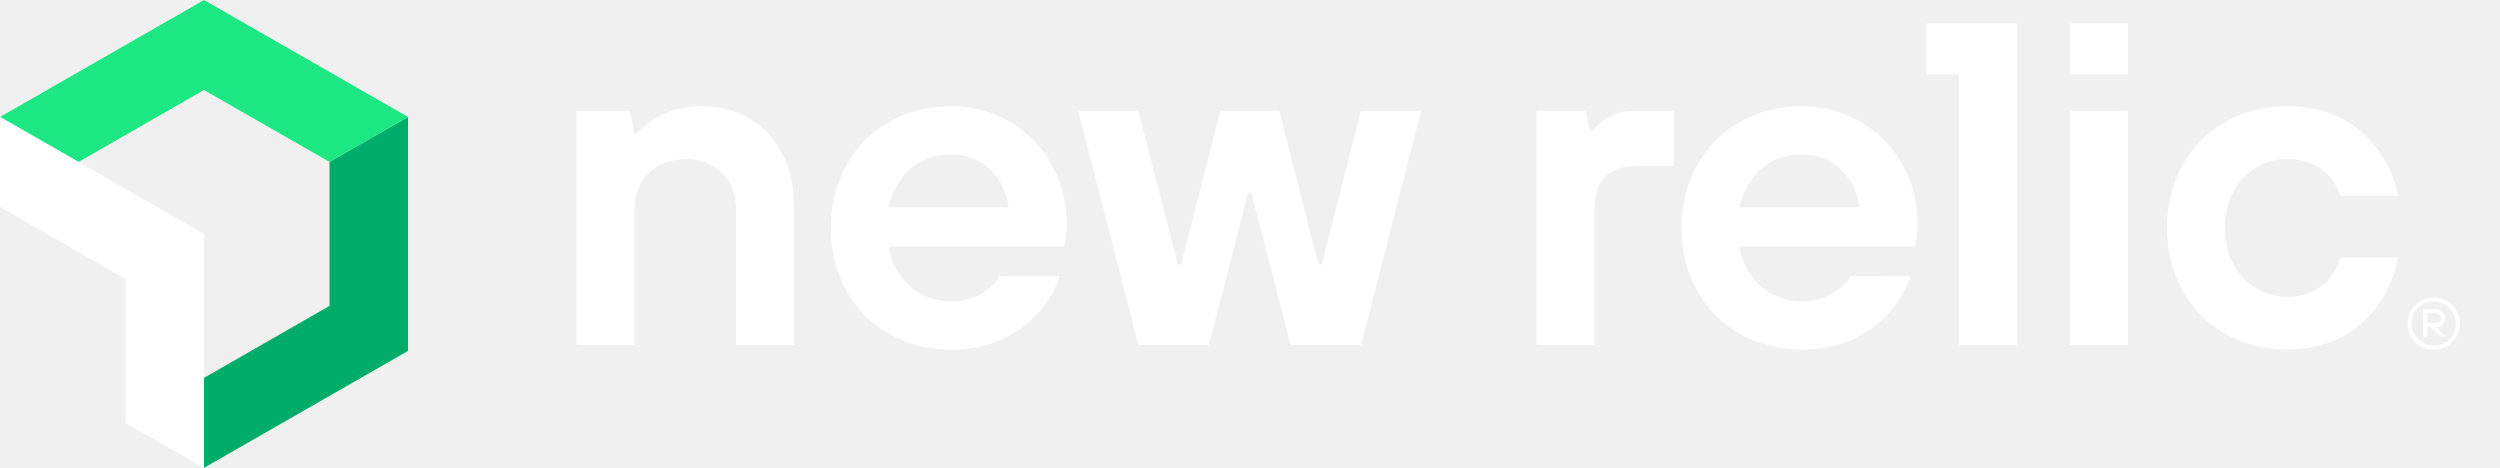
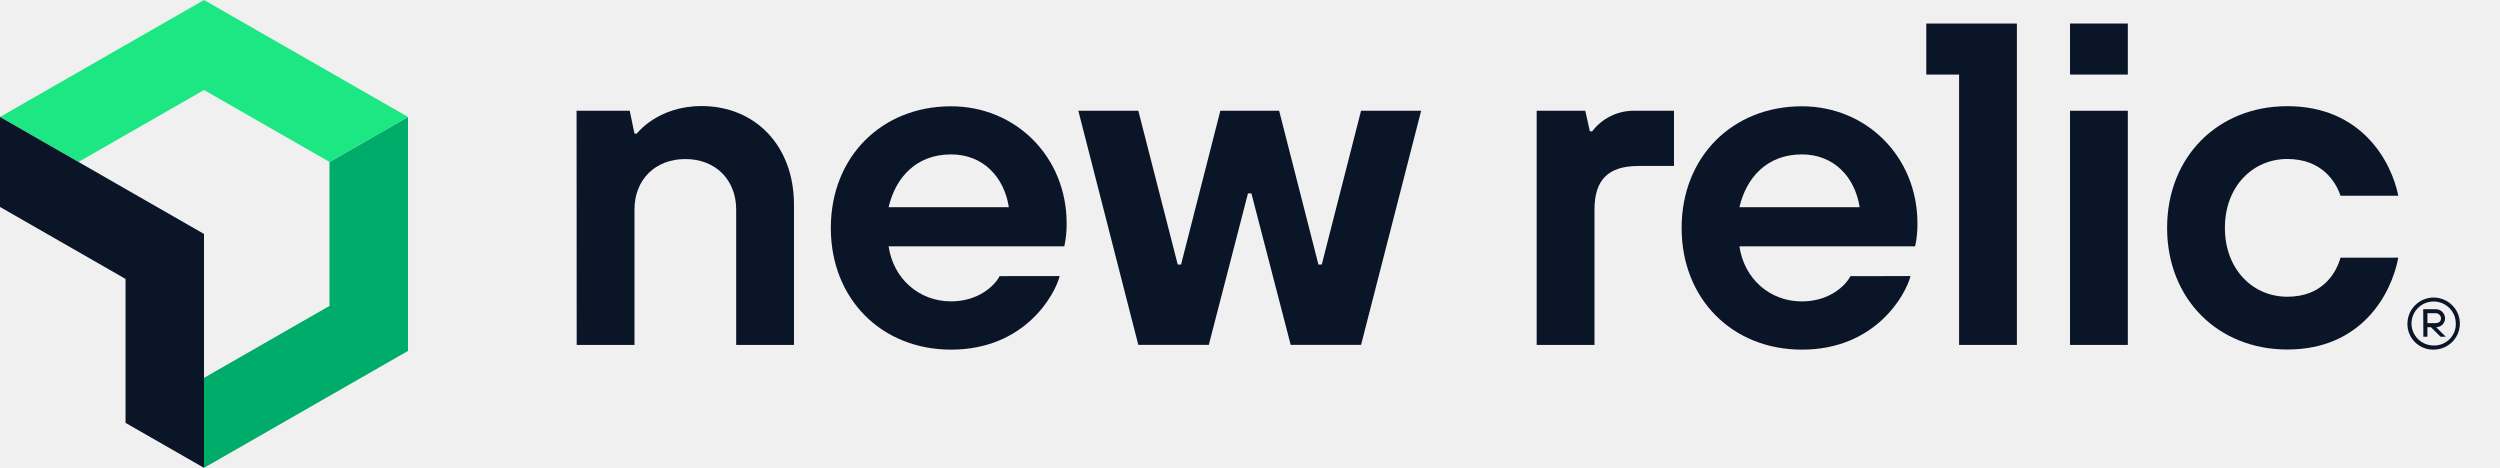
<svg xmlns="http://www.w3.org/2000/svg" width="171" height="32" viewBox="0 0 171 32" fill="none">
  <g>
-     <path d="M39.438 7.576H43.074L43.398 9.14H43.556C43.556 9.14 44.975 7.254 47.984 7.254C51.62 7.254 54.308 9.923 54.308 14.007V23.593H50.355V14.334C50.355 12.292 48.936 10.879 46.877 10.879C44.817 10.879 43.398 12.288 43.398 14.334V23.593H39.446L39.438 7.576Z" fill="white" />
-     <path d="M72.483 18.882C72.167 20.138 70.112 23.915 65.052 23.915C60.307 23.915 56.828 20.46 56.828 15.593C56.828 10.726 60.307 7.27 65.052 7.27C69.479 7.27 72.958 10.724 72.958 15.279C72.964 15.807 72.911 16.333 72.799 16.849H60.781C61.099 19.039 62.838 20.613 65.052 20.613C66.949 20.613 68.056 19.514 68.372 18.886L72.483 18.882ZM69.005 14.172C68.689 12.131 67.266 10.561 65.052 10.561C62.68 10.561 61.257 12.131 60.781 14.172H69.005Z" fill="white" />
-     <path d="M73.758 7.574H77.861L80.557 18.096H80.784L83.472 7.574H87.493L90.181 18.096H90.408L93.096 7.574H97.207L93.096 23.591H88.284L85.596 13.229H85.361L82.681 23.591H77.861L73.758 7.574Z" fill="white" />
-     <path d="M105.109 7.574H108.432L108.748 8.983H108.906C109.237 8.546 109.666 8.192 110.158 7.947C110.651 7.703 111.193 7.575 111.744 7.574H114.501V11.352H112.068C110.011 11.352 109.062 12.295 109.062 14.336V23.595H105.109V7.574Z" fill="white" />
-     <path d="M130.679 18.882C130.362 20.138 128.307 23.915 123.247 23.915C118.502 23.915 115.023 20.46 115.023 15.593C115.023 10.726 118.502 7.27 123.247 7.27C127.674 7.27 131.153 10.724 131.153 15.279C131.159 15.807 131.106 16.333 130.995 16.849H118.976C119.295 19.047 121.034 20.617 123.247 20.617C125.145 20.617 126.251 19.518 126.568 18.89L130.679 18.882ZM127.2 14.172C126.884 12.131 125.461 10.561 123.247 10.561C120.876 10.561 119.453 12.131 118.976 14.172H127.2Z" fill="white" />
-     <path d="M141.59 1.609H145.543V5.1H141.59V1.609ZM141.59 7.576H145.543V23.593H141.59V7.576Z" fill="white" />
-     <path d="M164.044 17.626C163.569 20.139 161.514 23.907 156.454 23.907C151.709 23.907 148.23 20.453 148.23 15.585C148.23 10.718 151.709 7.262 156.454 7.262C161.522 7.262 163.569 11.032 164.044 13.387H160.091C159.775 12.443 158.826 10.875 156.454 10.875C154.083 10.875 152.183 12.759 152.183 15.585C152.183 18.412 154.081 20.296 156.454 20.296C158.828 20.296 159.775 18.726 160.091 17.626H164.044Z" fill="white" />
-     <path d="M131.758 1.611V5.1H134.002V23.593H137.955V1.611H131.758Z" fill="white" />
-     <path d="M164.669 22.103C164.675 21.752 164.785 21.41 164.986 21.122C165.187 20.832 165.469 20.609 165.797 20.479C166.126 20.348 166.485 20.317 166.831 20.39C167.177 20.462 167.494 20.634 167.742 20.884C167.99 21.134 168.158 21.452 168.225 21.796C168.291 22.141 168.254 22.498 168.117 22.822C167.981 23.145 167.751 23.422 167.457 23.616C167.162 23.811 166.817 23.915 166.463 23.915C166.224 23.919 165.986 23.875 165.764 23.786C165.542 23.696 165.341 23.562 165.173 23.393C165.005 23.223 164.874 23.021 164.787 22.799C164.7 22.578 164.66 22.341 164.669 22.103ZM167.977 22.103C167.973 21.806 167.88 21.517 167.71 21.273C167.54 21.028 167.302 20.839 167.024 20.729C166.747 20.619 166.442 20.592 166.15 20.653C165.857 20.714 165.589 20.86 165.38 21.072C165.17 21.283 165.029 21.552 164.972 21.843C164.916 22.135 164.948 22.436 165.063 22.71C165.179 22.984 165.374 23.217 165.623 23.381C165.872 23.546 166.164 23.633 166.463 23.633C166.666 23.637 166.867 23.601 167.055 23.526C167.242 23.45 167.412 23.337 167.554 23.194C167.696 23.05 167.807 22.88 167.88 22.692C167.953 22.504 167.986 22.304 167.977 22.103ZM165.748 21.149H166.558C166.645 21.143 166.733 21.154 166.815 21.183C166.897 21.212 166.973 21.257 167.037 21.316C167.101 21.375 167.152 21.446 167.187 21.525C167.222 21.605 167.241 21.69 167.242 21.777C167.242 21.937 167.177 22.09 167.063 22.204C166.949 22.317 166.795 22.381 166.633 22.381L167.29 23.033H166.935L166.279 22.381H166.035V23.031H165.758L165.748 21.149ZM166.558 22.103C166.836 22.103 166.964 21.976 166.964 21.777C166.963 21.726 166.952 21.676 166.931 21.631C166.91 21.585 166.879 21.544 166.841 21.51C166.802 21.477 166.757 21.452 166.709 21.437C166.66 21.423 166.609 21.418 166.558 21.424H166.035V22.103H166.558Z" fill="white" />
+     <path d="M39.438 7.576H43.074L43.398 9.14H43.556C43.556 9.14 44.975 7.254 47.984 7.254C51.62 7.254 54.308 9.923 54.308 14.007V23.593H50.355V14.334C50.355 12.292 48.936 10.879 46.877 10.879C44.817 10.879 43.398 12.288 43.398 14.334V23.593H39.446L39.438 7.576Z" fill="#0a1628" />
+     <path d="M72.483 18.882C72.167 20.138 70.112 23.915 65.052 23.915C60.307 23.915 56.828 20.46 56.828 15.593C56.828 10.726 60.307 7.27 65.052 7.27C69.479 7.27 72.958 10.724 72.958 15.279C72.964 15.807 72.911 16.333 72.799 16.849H60.781C61.099 19.039 62.838 20.613 65.052 20.613C66.949 20.613 68.056 19.514 68.372 18.886L72.483 18.882ZM69.005 14.172C68.689 12.131 67.266 10.561 65.052 10.561C62.68 10.561 61.257 12.131 60.781 14.172H69.005Z" fill="#0a1628" />
+     <path d="M73.758 7.574H77.861L80.557 18.096H80.784L83.472 7.574H87.493L90.181 18.096H90.408L93.096 7.574H97.207L93.096 23.591H88.284L85.596 13.229H85.361L82.681 23.591H77.861L73.758 7.574Z" fill="#0a1628" />
+     <path d="M105.109 7.574H108.432L108.748 8.983H108.906C109.237 8.546 109.666 8.192 110.158 7.947C110.651 7.703 111.193 7.575 111.744 7.574H114.501V11.352H112.068C110.011 11.352 109.062 12.295 109.062 14.336V23.595H105.109V7.574Z" fill="#0a1628" />
+     <path d="M130.679 18.882C130.362 20.138 128.307 23.915 123.247 23.915C118.502 23.915 115.023 20.46 115.023 15.593C115.023 10.726 118.502 7.27 123.247 7.27C127.674 7.27 131.153 10.724 131.153 15.279C131.159 15.807 131.106 16.333 130.995 16.849H118.976C119.295 19.047 121.034 20.617 123.247 20.617C125.145 20.617 126.251 19.518 126.568 18.89L130.679 18.882ZM127.2 14.172C126.884 12.131 125.461 10.561 123.247 10.561C120.876 10.561 119.453 12.131 118.976 14.172H127.2Z" fill="#0a1628" />
+     <path d="M141.59 1.609H145.543V5.1H141.59V1.609ZM141.59 7.576H145.543V23.593H141.59V7.576Z" fill="#0a1628" />
+     <path d="M164.044 17.626C163.569 20.139 161.514 23.907 156.454 23.907C151.709 23.907 148.23 20.453 148.23 15.585C148.23 10.718 151.709 7.262 156.454 7.262C161.522 7.262 163.569 11.032 164.044 13.387H160.091C159.775 12.443 158.826 10.875 156.454 10.875C154.083 10.875 152.183 12.759 152.183 15.585C152.183 18.412 154.081 20.296 156.454 20.296C158.828 20.296 159.775 18.726 160.091 17.626H164.044Z" fill="#0a1628" />
+     <path d="M131.758 1.611V5.1H134.002V23.593H137.955V1.611H131.758Z" fill="#0a1628" />
+     <path d="M164.669 22.103C164.675 21.752 164.785 21.41 164.986 21.122C165.187 20.832 165.469 20.609 165.797 20.479C166.126 20.348 166.485 20.317 166.831 20.39C167.177 20.462 167.494 20.634 167.742 20.884C167.99 21.134 168.158 21.452 168.225 21.796C168.291 22.141 168.254 22.498 168.117 22.822C167.981 23.145 167.751 23.422 167.457 23.616C167.162 23.811 166.817 23.915 166.463 23.915C166.224 23.919 165.986 23.875 165.764 23.786C165.542 23.696 165.341 23.562 165.173 23.393C165.005 23.223 164.874 23.021 164.787 22.799C164.7 22.578 164.66 22.341 164.669 22.103ZM167.977 22.103C167.973 21.806 167.88 21.517 167.71 21.273C167.54 21.028 167.302 20.839 167.024 20.729C166.747 20.619 166.442 20.592 166.15 20.653C165.857 20.714 165.589 20.86 165.38 21.072C165.17 21.283 165.029 21.552 164.972 21.843C164.916 22.135 164.948 22.436 165.063 22.71C165.179 22.984 165.374 23.217 165.623 23.381C165.872 23.546 166.164 23.633 166.463 23.633C166.666 23.637 166.867 23.601 167.055 23.526C167.242 23.45 167.412 23.337 167.554 23.194C167.696 23.05 167.807 22.88 167.88 22.692C167.953 22.504 167.986 22.304 167.977 22.103ZM165.748 21.149H166.558C166.645 21.143 166.733 21.154 166.815 21.183C166.897 21.212 166.973 21.257 167.037 21.316C167.101 21.375 167.152 21.446 167.187 21.525C167.222 21.605 167.241 21.69 167.242 21.777C167.242 21.937 167.177 22.09 167.063 22.204C166.949 22.317 166.795 22.381 166.633 22.381L167.29 23.033H166.935L166.279 22.381H166.035V23.031H165.758L165.748 21.149ZM166.558 22.103C166.836 22.103 166.964 21.976 166.964 21.777C166.963 21.726 166.952 21.676 166.931 21.631C166.91 21.585 166.879 21.544 166.841 21.51C166.802 21.477 166.757 21.452 166.709 21.437C166.66 21.423 166.609 21.418 166.558 21.424H166.035V22.103H166.558Z" fill="#0a1628" />
    <path d="M22.538 11.078V20.923L13.953 25.847V32.001L27.908 24.001V8L22.538 11.078Z" fill="#00AC69" />
    <path d="M13.954 6.156L22.539 11.077L27.909 8L13.954 0L0 8L5.368 11.077L13.954 6.156Z" fill="#1CE783" />
-     <path d="M8.587 19.079V28.925L13.954 32.001V16.002L0 8V14.156L8.587 19.079Z" fill="white" />
+     <path d="M8.587 19.079V28.925L13.954 32.001V16.002L0 8V14.156L8.587 19.079Z" fill="#0a1628" />
  </g>
</svg>
